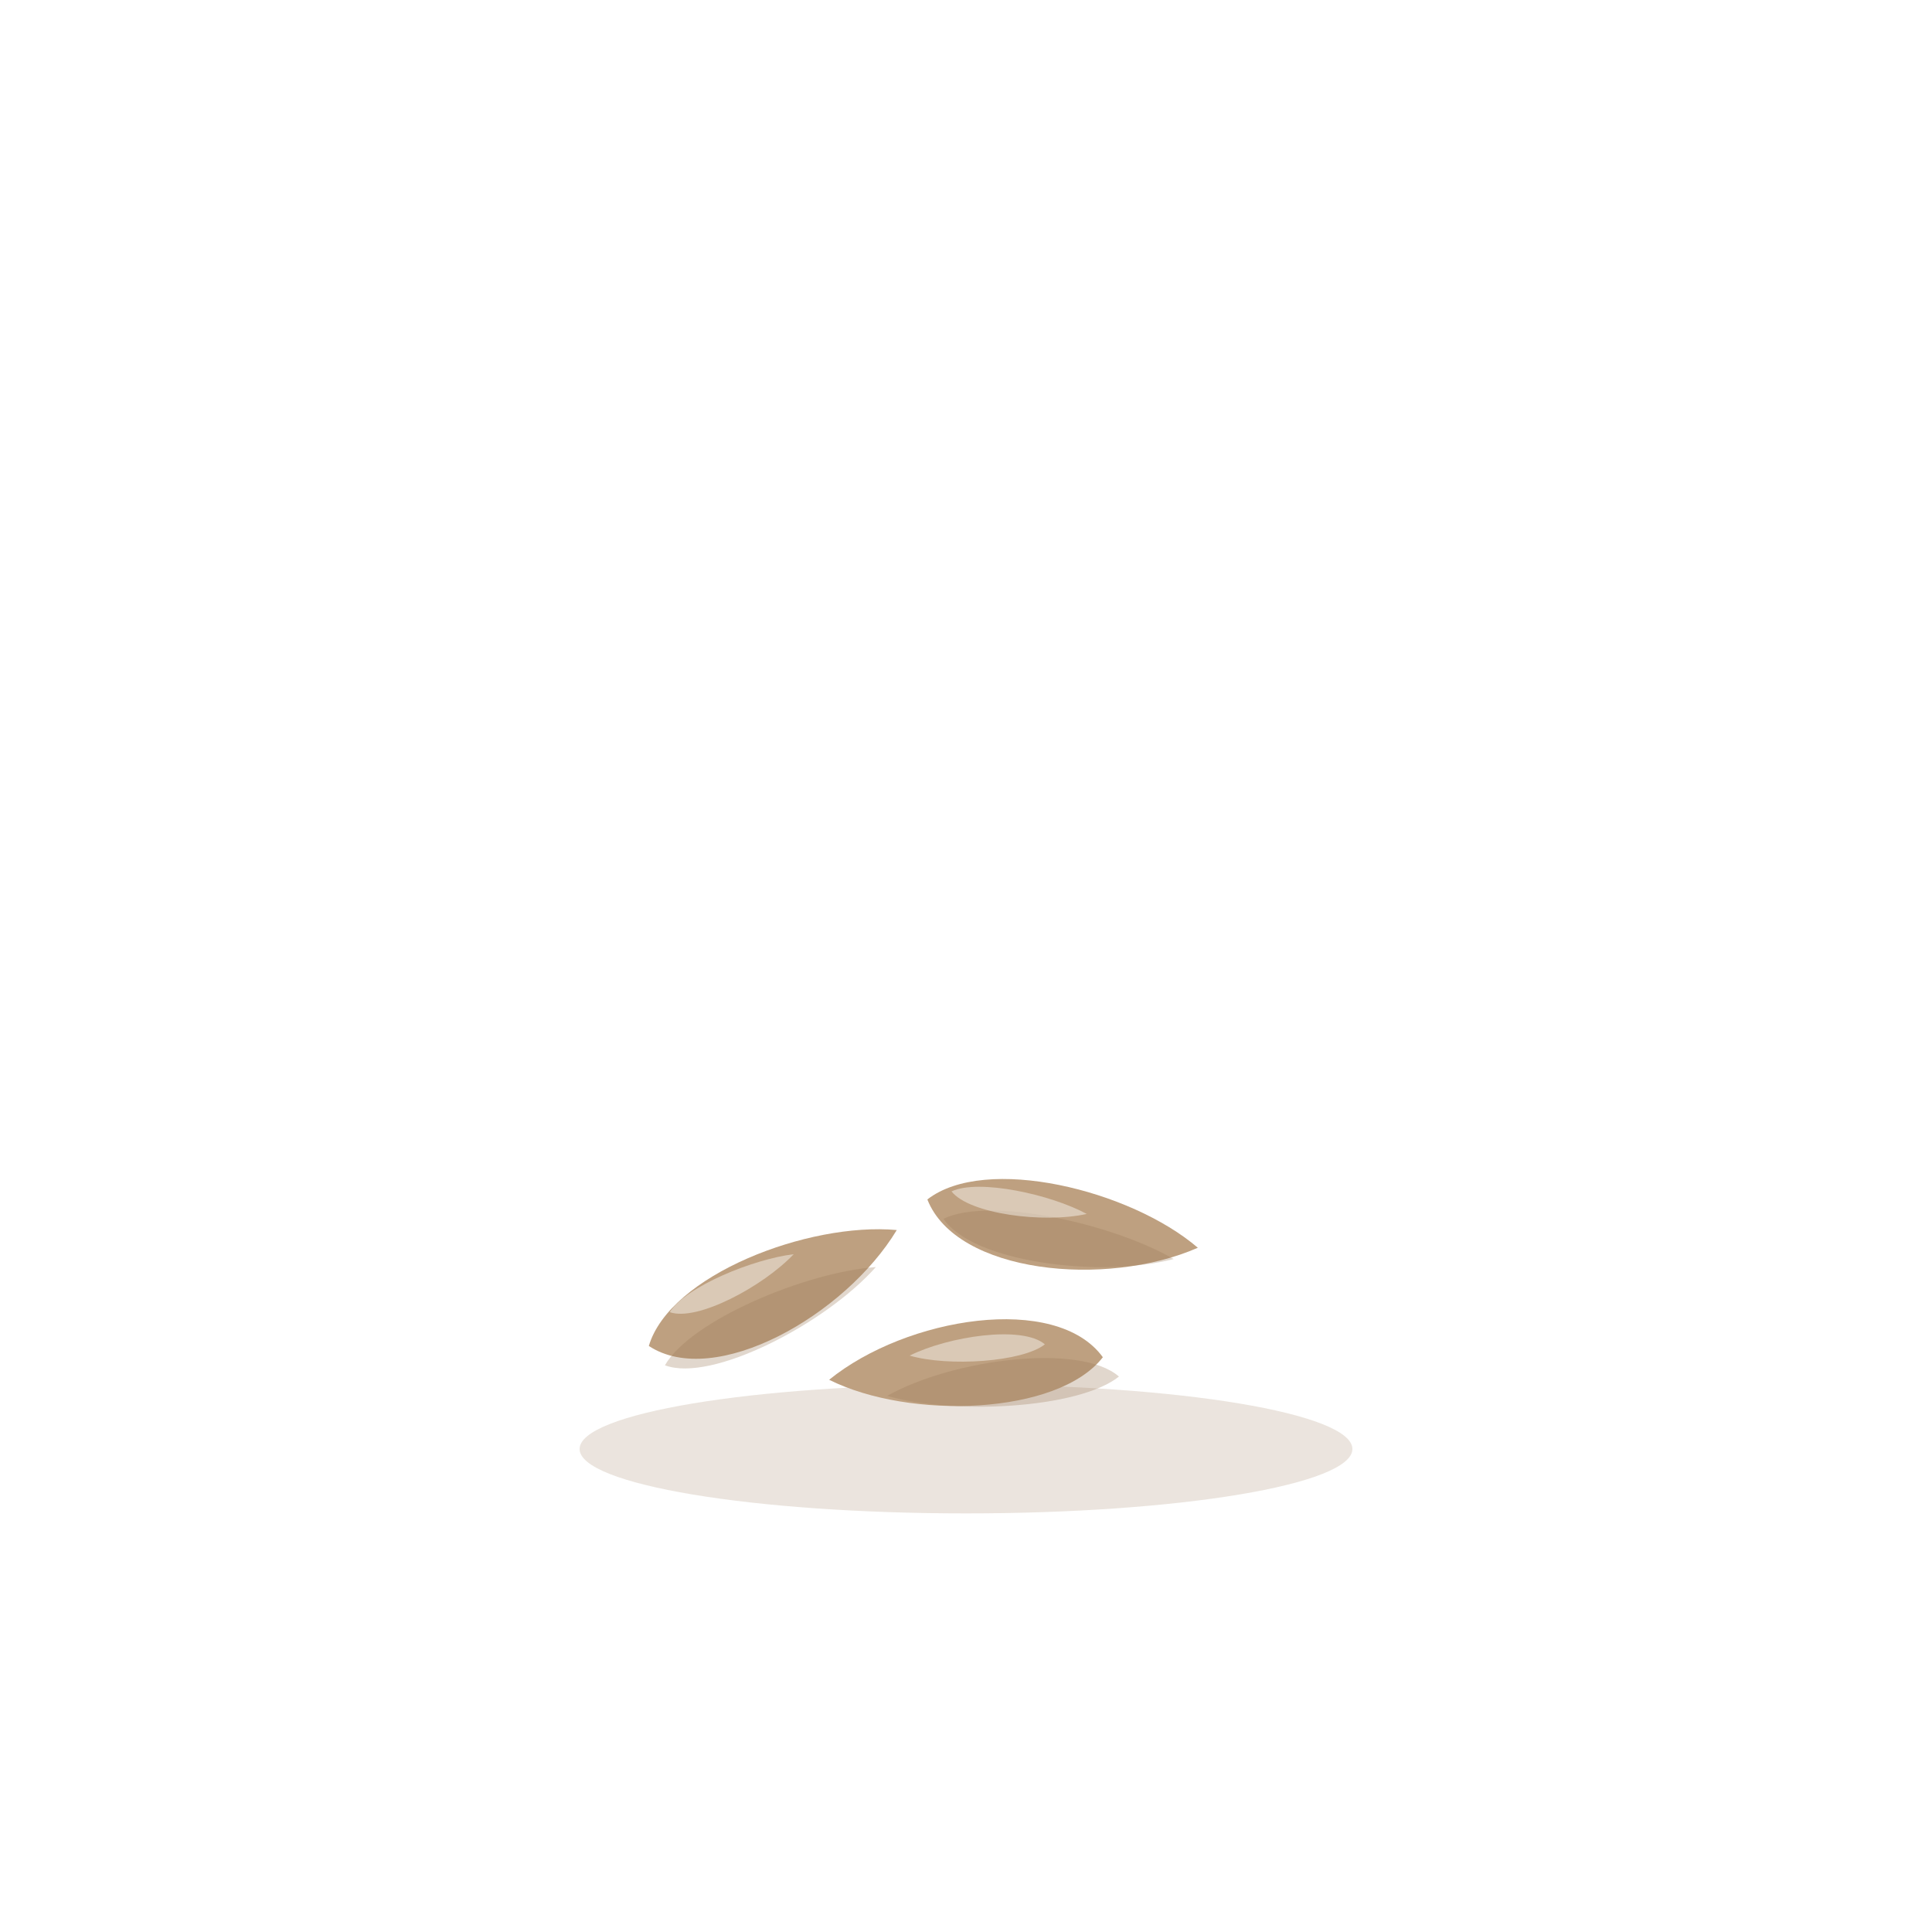
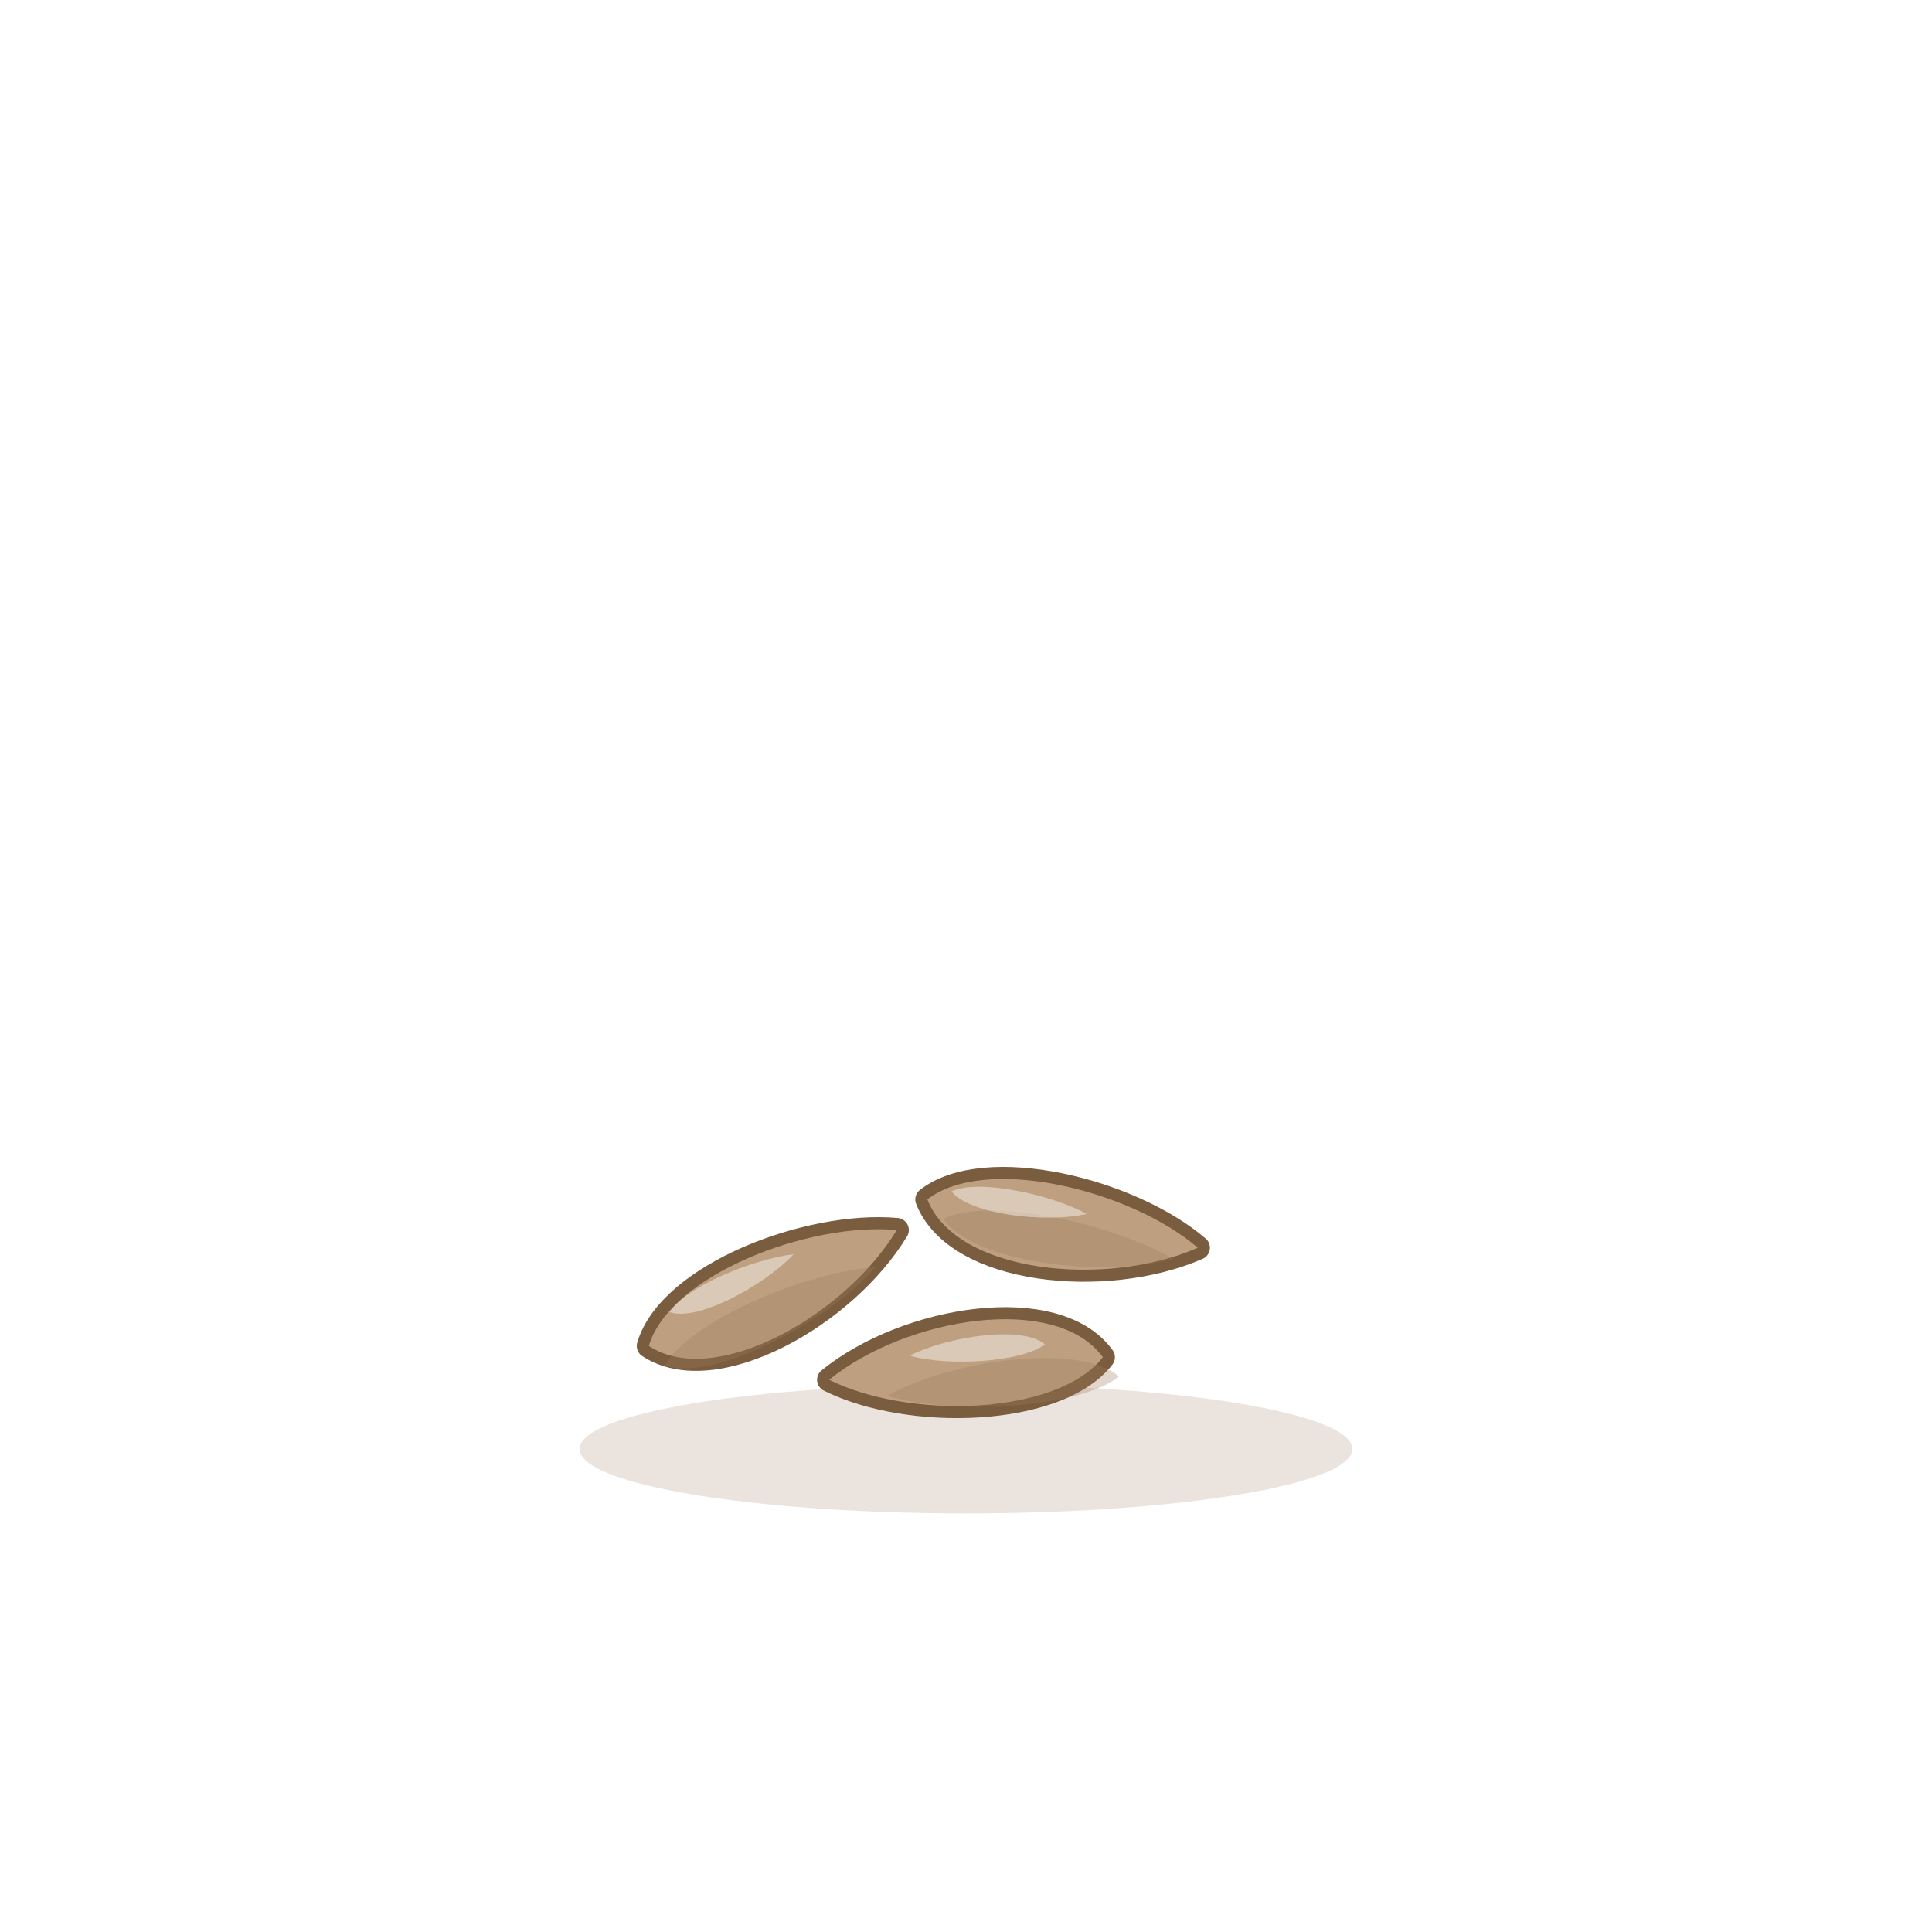
<svg xmlns="http://www.w3.org/2000/svg" viewBox="0 0 120 120">
-   <ellipse cx="60" cy="90" fill="#9A7A58" opacity=".2" rx="24" ry="4" />
-   <path fill="#BEA080" d="M40.3 83.6c4.1 2.7 12.2-1.9 15.4-7.2-5.5-.5-14.1 2.8-15.4 7.2" />
-   <path fill="#9A7A58" d="M41.3 84.8c2.9 1.1 10-2.6 13.1-6.1-4.3.3-11.5 3.3-13.1 6.1" opacity=".3" />
-   <path fill="#F5F1EB" d="M41.6 81.5c1.7.6 5.8-1.6 7.7-3.6-2.5.3-6.7 2-7.7 3.6" opacity=".5" />
-   <path fill="#BEA080" d="M57.6 74.5c1.8 4.6 11.1 5.5 16.8 3-4.2-3.6-13.2-5.8-16.8-3" />
-   <path fill="#9A7A58" d="M58.6 75.7c1.8 2.7 9.7 3.7 14.3 2.5-3.8-2.2-11.4-3.9-14.3-2.5" opacity=".3" />
-   <path fill="#F5F1EB" d="M59.1 74c1.1 1.4 5.7 2 8.4 1.4-2.2-1.2-6.7-2.2-8.4-1.4" opacity=".5" />
-   <path fill="#BEA080" d="M68.5 84.3c-2.9-4-12.2-2.5-17 1.4 5 2.5 14.2 2.2 17-1.4" />
-   <path fill="#9A7A58" d="M69.5 85.5c-2.4-2.1-10.3-1.1-14.4 1.2 4.1 1.2 11.9.8 14.4-1.2" opacity=".3" />
-   <path fill="#F5F1EB" d="M64.9 83.5c-1.4-1.2-6-.5-8.4.7 2.4.7 7 .4 8.4-.7" opacity=".5" />
+   <ellipse cx="60" cy="90" fill="#9a7a58" opacity=".2" rx="24" ry="4" />
+   <g fill="#7a5c3e" stroke="#7a5c3e" stroke-linecap="round" stroke-linejoin="round" stroke-width="1.5" data-role="silhouette-stroke">
+     <path d="M40.3 83.6c4.1 2.7 12.2-1.9 15.4-7.2-5.5-.5-14.1 2.8-15.4 7.2M57.6 74.5c1.8 4.6 11.1 5.5 16.8 3-4.2-3.6-13.2-5.8-16.8-3M68.5 84.3c-2.9-4-12.2-2.5-17 1.4 5 2.5 14.2 2.2 17-1.4" />
+   </g>
+   <path fill="#bea080" d="M40.3 83.6c4.1 2.7 12.2-1.9 15.4-7.2-5.5-.5-14.1 2.8-15.4 7.2" />
+   <path fill="#9a7a58" d="M41.3 84.8c2.9 1.1 10-2.6 13.1-6.1-4.3.3-11.5 3.3-13.1 6.1" opacity=".3" />
+   <path fill="#f5f1eb" d="M41.6 81.5c1.7.6 5.8-1.6 7.7-3.6-2.5.3-6.7 2-7.7 3.6" opacity=".5" />
+   <path fill="#bea080" d="M57.6 74.5c1.8 4.6 11.1 5.5 16.8 3-4.2-3.6-13.2-5.8-16.8-3" />
+   <path fill="#9a7a58" d="M58.6 75.7c1.8 2.7 9.7 3.7 14.3 2.5-3.8-2.2-11.4-3.9-14.3-2.5" opacity=".3" />
+   <path fill="#f5f1eb" d="M59.1 74c1.1 1.4 5.7 2 8.4 1.4-2.2-1.2-6.7-2.2-8.4-1.4" opacity=".5" />
+   <path fill="#bea080" d="M68.5 84.3c-2.9-4-12.2-2.5-17 1.4 5 2.5 14.2 2.2 17-1.4" />
+   <path fill="#9a7a58" d="M69.5 85.5c-2.4-2.1-10.3-1.1-14.4 1.2 4.1 1.2 11.9.8 14.4-1.2" opacity=".3" />
+   <path fill="#f5f1eb" d="M64.9 83.5c-1.4-1.2-6-.5-8.4.7 2.4.7 7 .4 8.4-.7" opacity=".5" />
</svg>
